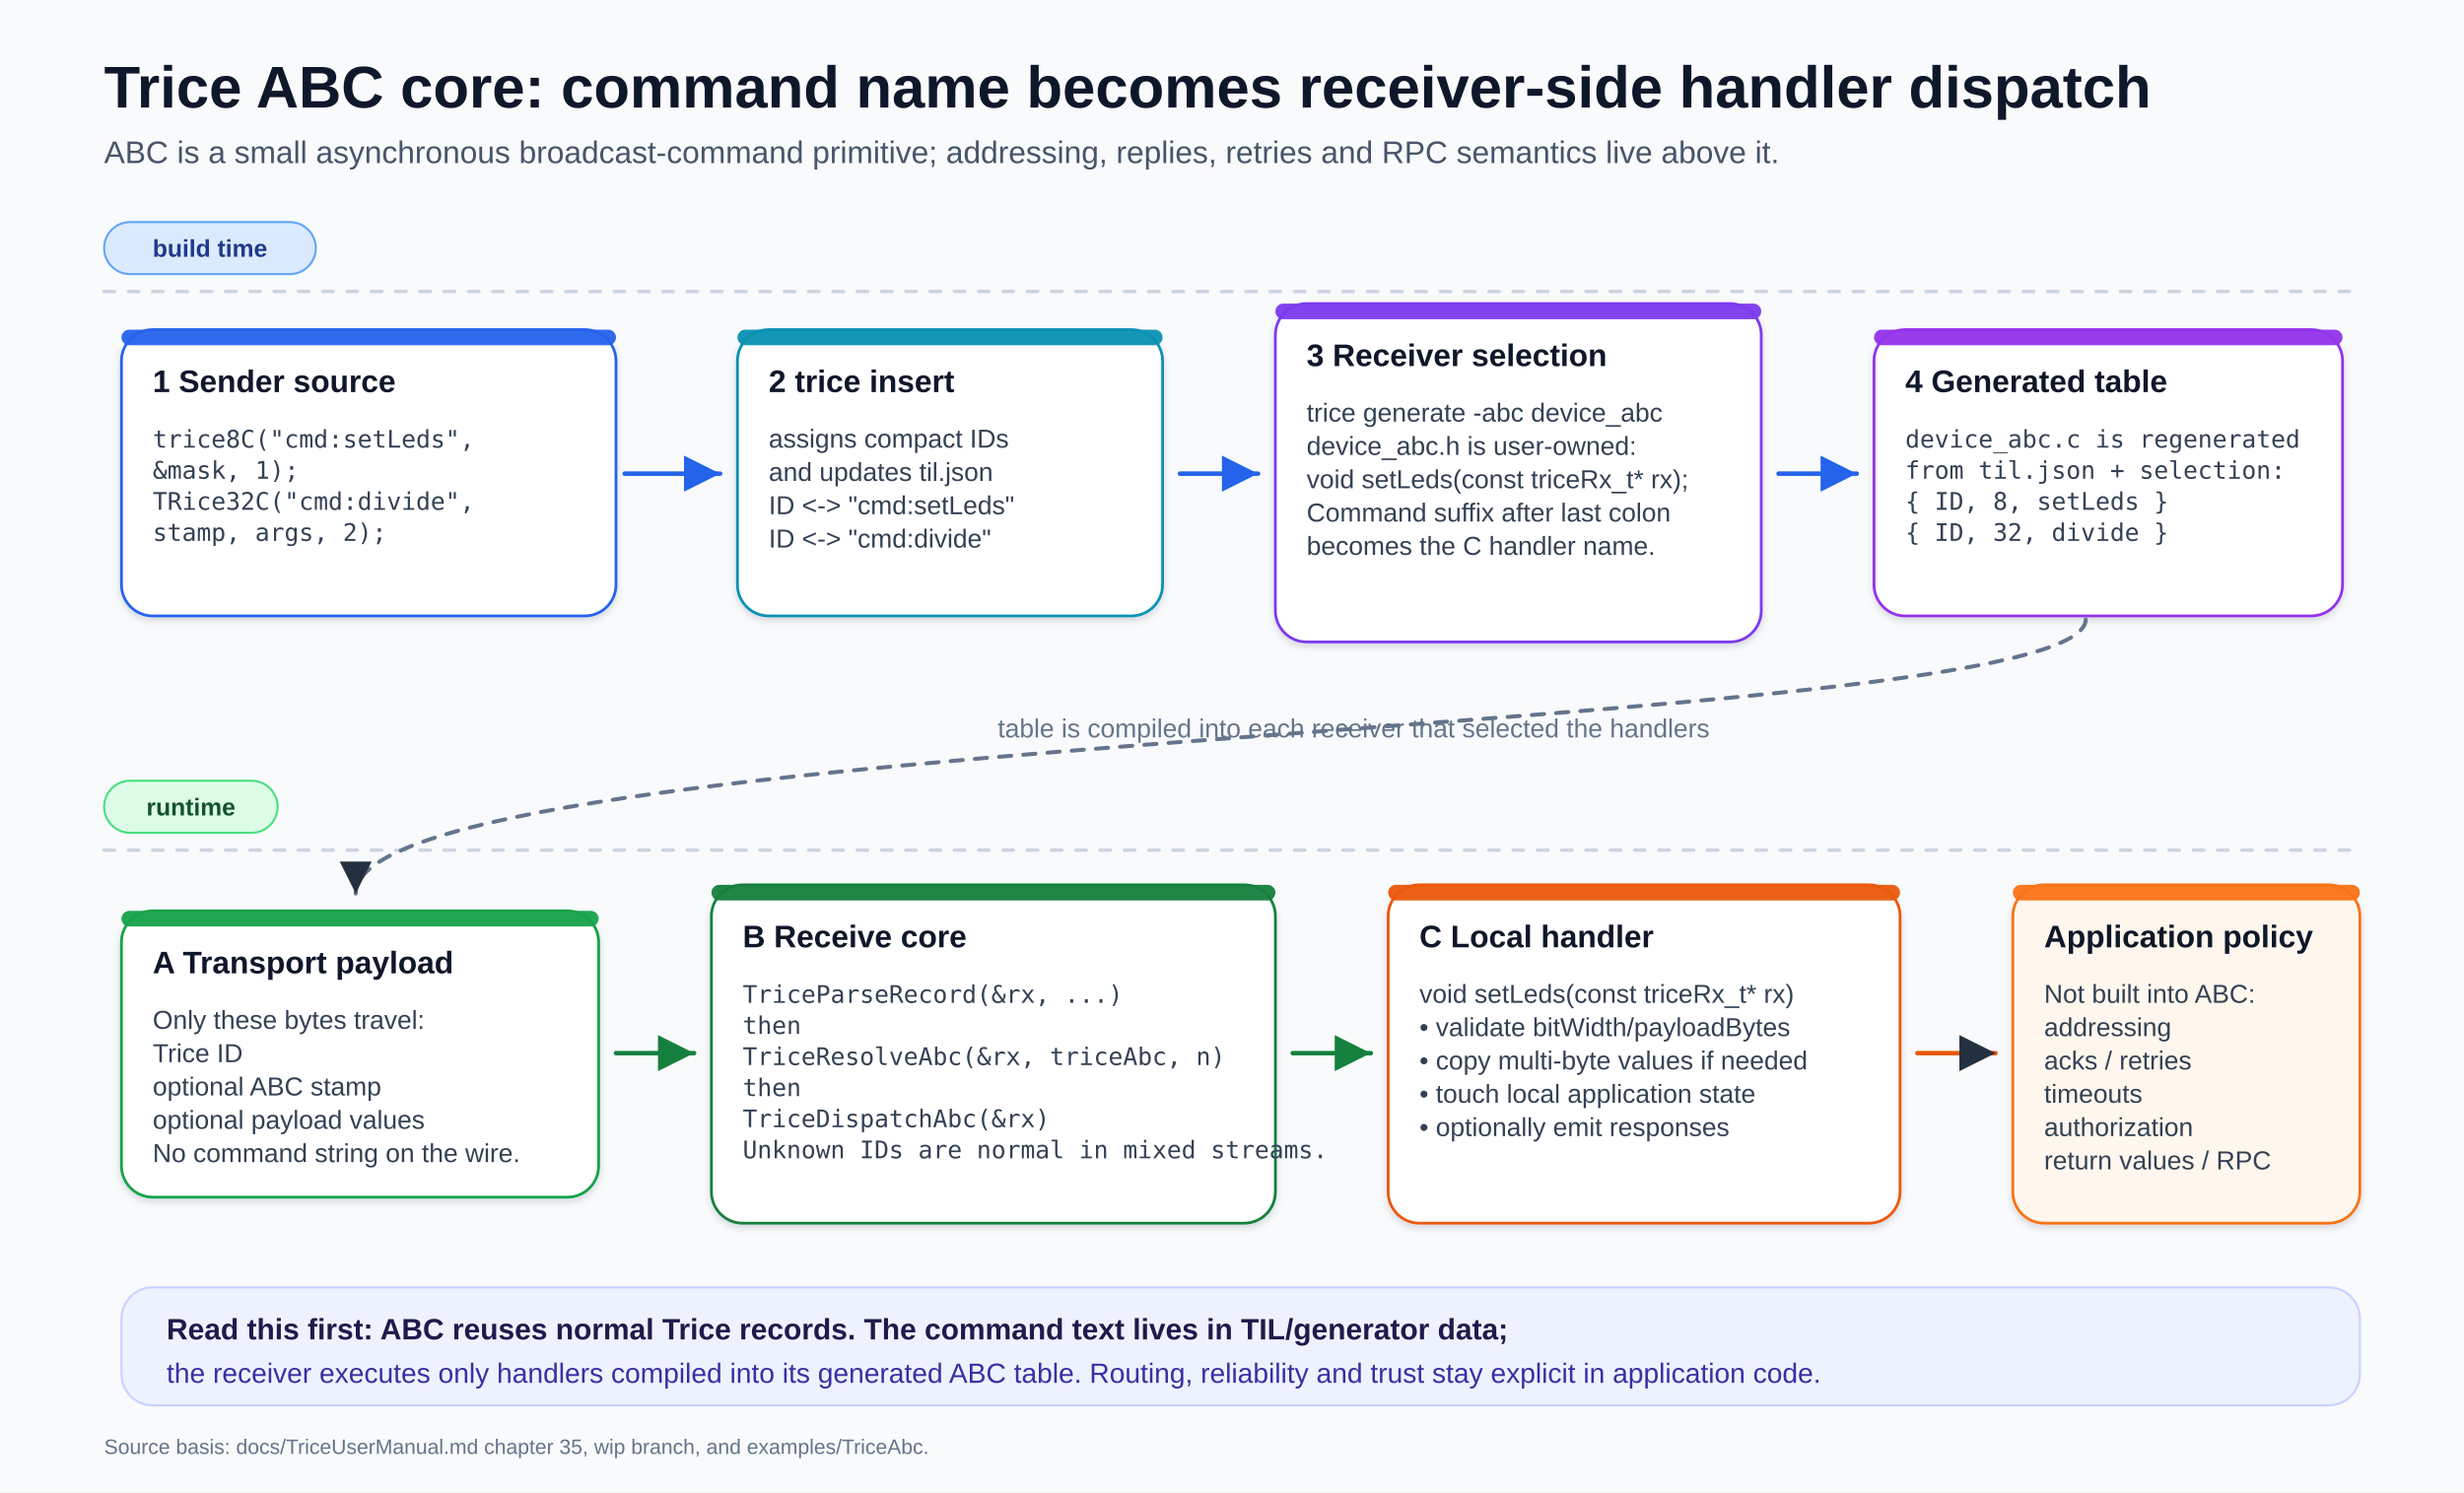
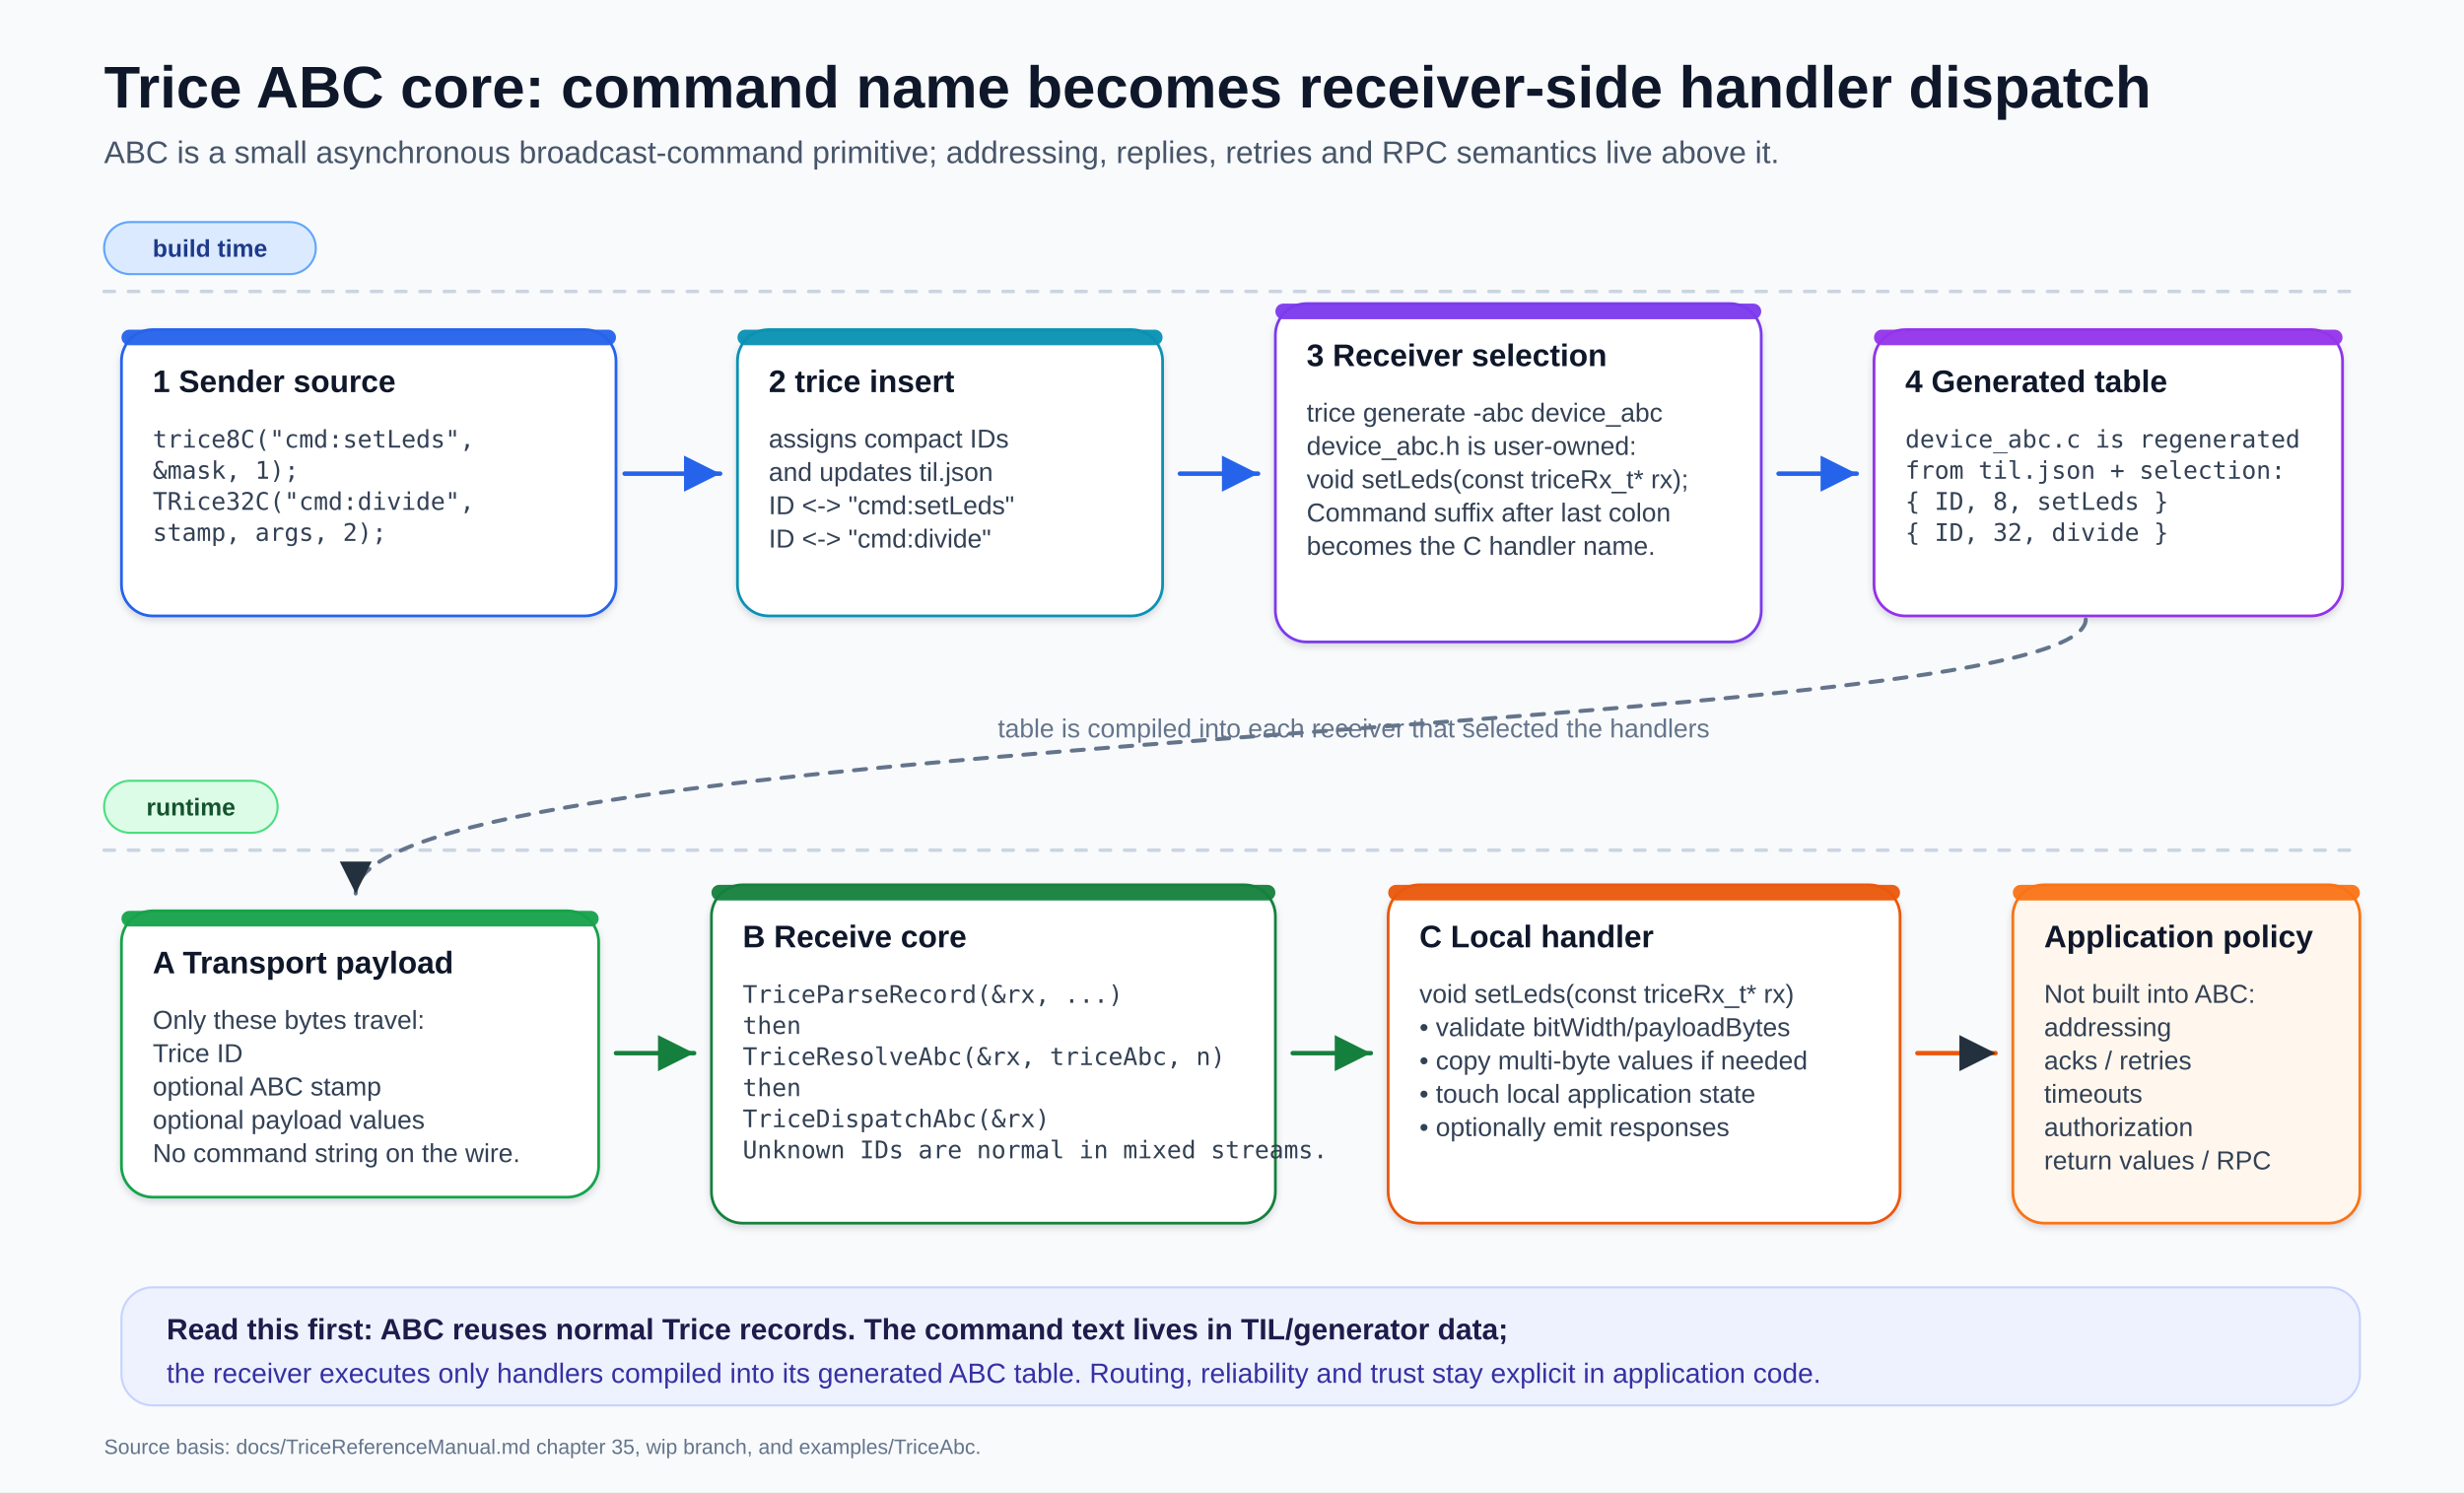
<svg xmlns="http://www.w3.org/2000/svg" width="1420" height="860" viewBox="0 0 1420 860" role="img">
  <defs>
    <marker id="arrow-dark" markerWidth="12" markerHeight="12" refX="10" refY="6" orient="auto" markerUnits="strokeWidth">
      <path d="M2,2 L10,6 L2,10 Z" fill="#23313f" />
    </marker>
    <marker id="arrow-blue" markerWidth="12" markerHeight="12" refX="10" refY="6" orient="auto" markerUnits="strokeWidth">
      <path d="M2,2 L10,6 L2,10 Z" fill="#2563eb" />
    </marker>
    <marker id="arrow-green" markerWidth="12" markerHeight="12" refX="10" refY="6" orient="auto" markerUnits="strokeWidth">
      <path d="M2,2 L10,6 L2,10 Z" fill="#15803d" />
    </marker>
    <marker id="arrow-purple" markerWidth="12" markerHeight="12" refX="10" refY="6" orient="auto" markerUnits="strokeWidth">
      <path d="M2,2 L10,6 L2,10 Z" fill="#7e22ce" />
    </marker>
    <filter id="shadow" x="-20%" y="-20%" width="140%" height="140%">
      <feDropShadow dx="0" dy="2" stdDeviation="2" flood-color="#0f172a" flood-opacity="0.14" />
    </filter>
    <linearGradient id="bus-grad" x1="0" x2="1" y1="0" y2="0">
      <stop offset="0%" stop-color="#2563eb" />
      <stop offset="50%" stop-color="#0f766e" />
      <stop offset="100%" stop-color="#7c3aed" />
    </linearGradient>
  </defs>
  <rect x="0" y="0" width="1420" height="860" rx="0" fill="#f8fafc" stroke="none" stroke-width="0" />
  <text x="60" y="62" font-family="Arial, Helvetica, sans-serif" font-size="34" font-weight="800" fill="#0f172a" text-anchor="start">
    <tspan x="60" dy="0">Trice ABC core: command name becomes receiver-side handler dispatch</tspan>
  </text>
  <text x="60" y="94" font-family="Arial, Helvetica, sans-serif" font-size="18" font-weight="400" fill="#475569" text-anchor="start">
    <tspan x="60" dy="0">ABC is a small asynchronous broadcast-command primitive; addressing, replies, retries and RPC semantics live above it.</tspan>
  </text>
  <rect x="60" y="128" width="122" height="30" rx="15" fill="#dbeafe" stroke="#60a5fa" stroke-width="1.2" />
  <text x="121.0" y="148" font-family="Arial, Helvetica, sans-serif" font-size="14" font-weight="700" fill="#1e3a8a" text-anchor="middle">
    <tspan x="121.0" dy="0">build time</tspan>
  </text>
  <rect x="60" y="450" width="100" height="30" rx="15" fill="#dcfce7" stroke="#4ade80" stroke-width="1.2" />
  <text x="110.0" y="470" font-family="Arial, Helvetica, sans-serif" font-size="14" font-weight="700" fill="#14532d" text-anchor="middle">
    <tspan x="110.0" dy="0">runtime</tspan>
  </text>
  <path d="M60 168 H1360" fill="none" stroke="#cbd5e1" stroke-width="2" stroke-linecap="round" stroke-linejoin="round" stroke-dasharray="6 8" />
  <path d="M60 490 H1360" fill="none" stroke="#cbd5e1" stroke-width="2" stroke-linecap="round" stroke-linejoin="round" stroke-dasharray="6 8" />
  <rect x="70" y="190" width="285" height="165" rx="18" fill="#ffffff" stroke="#2563eb" stroke-width="1.6" filter="url(#shadow)" />
  <rect x="70" y="190" width="285" height="9" rx="4.5" fill="#2563eb" opacity="0.95" />
  <text x="88" y="226" font-family="Arial, Helvetica, sans-serif" font-size="18" font-weight="700" fill="#0f172a" text-anchor="start">
    <tspan x="88" dy="0">1  Sender source</tspan>
  </text>
  <text x="88" y="258" font-family="ui-monospace, SFMono-Regular, Menlo, Consolas, monospace" font-size="14" font-weight="400" fill="#334155" text-anchor="start">
    <tspan x="88" dy="0">trice8C("cmd:setLeds",</tspan>
    <tspan x="88" dy="1.28em">        &amp;mask, 1);</tspan>
    <tspan x="88" dy="1.28em" />
    <tspan x="88" dy="1.28em">TRice32C("cmd:divide",</tspan>
    <tspan x="88" dy="1.28em">         stamp, args, 2);</tspan>
  </text>
  <rect x="425" y="190" width="245" height="165" rx="18" fill="#ffffff" stroke="#0891b2" stroke-width="1.6" filter="url(#shadow)" />
  <rect x="425" y="190" width="245" height="9" rx="4.5" fill="#0891b2" opacity="0.95" />
  <text x="443" y="226" font-family="Arial, Helvetica, sans-serif" font-size="18" font-weight="700" fill="#0f172a" text-anchor="start">
    <tspan x="443" dy="0">2  trice insert</tspan>
  </text>
  <text x="443" y="258" font-family="Arial, Helvetica, sans-serif" font-size="15" font-weight="400" fill="#334155" text-anchor="start">
    <tspan x="443" dy="0">assigns compact IDs</tspan>
    <tspan x="443" dy="1.28em">and updates til.json</tspan>
    <tspan x="443" dy="1.28em" />
    <tspan x="443" dy="1.28em">ID &lt;-&gt; "cmd:setLeds"</tspan>
    <tspan x="443" dy="1.28em">ID &lt;-&gt; "cmd:divide"</tspan>
  </text>
  <rect x="735" y="175" width="280" height="195" rx="18" fill="#ffffff" stroke="#7c3aed" stroke-width="1.6" filter="url(#shadow)" />
  <rect x="735" y="175" width="280" height="9" rx="4.5" fill="#7c3aed" opacity="0.95" />
  <text x="753" y="211" font-family="Arial, Helvetica, sans-serif" font-size="18" font-weight="700" fill="#0f172a" text-anchor="start">
    <tspan x="753" dy="0">3  Receiver selection</tspan>
  </text>
  <text x="753" y="243" font-family="Arial, Helvetica, sans-serif" font-size="15" font-weight="400" fill="#334155" text-anchor="start">
    <tspan x="753" dy="0">trice generate -abc device_abc</tspan>
    <tspan x="753" dy="1.28em" />
    <tspan x="753" dy="1.28em">device_abc.h is user-owned:</tspan>
    <tspan x="753" dy="1.28em">  void setLeds(const triceRx_t* rx);</tspan>
    <tspan x="753" dy="1.28em" />
    <tspan x="753" dy="1.28em">Command suffix after last colon</tspan>
    <tspan x="753" dy="1.28em">becomes the C handler name.</tspan>
  </text>
  <rect x="1080" y="190" width="270" height="165" rx="18" fill="#ffffff" stroke="#9333ea" stroke-width="1.6" filter="url(#shadow)" />
  <rect x="1080" y="190" width="270" height="9" rx="4.5" fill="#9333ea" opacity="0.95" />
  <text x="1098" y="226" font-family="Arial, Helvetica, sans-serif" font-size="18" font-weight="700" fill="#0f172a" text-anchor="start">
    <tspan x="1098" dy="0">4  Generated table</tspan>
  </text>
  <text x="1098" y="258" font-family="ui-monospace, SFMono-Regular, Menlo, Consolas, monospace" font-size="14" font-weight="400" fill="#334155" text-anchor="start">
    <tspan x="1098" dy="0">device_abc.c is regenerated</tspan>
    <tspan x="1098" dy="1.28em">from til.json + selection:</tspan>
    <tspan x="1098" dy="1.28em" />
    <tspan x="1098" dy="1.28em">{ ID, 8,  setLeds }</tspan>
    <tspan x="1098" dy="1.28em">{ ID, 32, divide  }</tspan>
  </text>
  <line x1="360" y1="273" x2="415" y2="273" stroke="#2563eb" stroke-width="2.6" stroke-linecap="round" marker-end="url(#arrow-blue)" />
  <line x1="680" y1="273" x2="725" y2="273" stroke="#2563eb" stroke-width="2.6" stroke-linecap="round" marker-end="url(#arrow-blue)" />
  <line x1="1025" y1="273" x2="1070" y2="273" stroke="#2563eb" stroke-width="2.6" stroke-linecap="round" marker-end="url(#arrow-blue)" />
  <rect x="70" y="525" width="275" height="165" rx="18" fill="#ffffff" stroke="#16a34a" stroke-width="1.6" filter="url(#shadow)" />
  <rect x="70" y="525" width="275" height="9" rx="4.5" fill="#16a34a" opacity="0.95" />
  <text x="88" y="561" font-family="Arial, Helvetica, sans-serif" font-size="18" font-weight="700" fill="#0f172a" text-anchor="start">
    <tspan x="88" dy="0">A  Transport payload</tspan>
  </text>
  <text x="88" y="593" font-family="Arial, Helvetica, sans-serif" font-size="15" font-weight="400" fill="#334155" text-anchor="start">
    <tspan x="88" dy="0">Only these bytes travel:</tspan>
    <tspan x="88" dy="1.28em" />
    <tspan x="88" dy="1.28em">Trice ID</tspan>
    <tspan x="88" dy="1.28em">optional ABC stamp</tspan>
    <tspan x="88" dy="1.28em">optional payload values</tspan>
    <tspan x="88" dy="1.28em" />
    <tspan x="88" dy="1.28em">No command string on the wire.</tspan>
  </text>
  <rect x="410" y="510" width="325" height="195" rx="18" fill="#ffffff" stroke="#15803d" stroke-width="1.6" filter="url(#shadow)" />
  <rect x="410" y="510" width="325" height="9" rx="4.5" fill="#15803d" opacity="0.95" />
  <text x="428" y="546" font-family="Arial, Helvetica, sans-serif" font-size="18" font-weight="700" fill="#0f172a" text-anchor="start">
    <tspan x="428" dy="0">B  Receive core</tspan>
  </text>
  <text x="428" y="578" font-family="ui-monospace, SFMono-Regular, Menlo, Consolas, monospace" font-size="14" font-weight="400" fill="#334155" text-anchor="start">
    <tspan x="428" dy="0">TriceParseRecord(&amp;rx, ...)</tspan>
    <tspan x="428" dy="1.28em">  then</tspan>
    <tspan x="428" dy="1.28em">TriceResolveAbc(&amp;rx, triceAbc, n)</tspan>
    <tspan x="428" dy="1.28em">  then</tspan>
    <tspan x="428" dy="1.28em">TriceDispatchAbc(&amp;rx)</tspan>
    <tspan x="428" dy="1.28em" />
    <tspan x="428" dy="1.28em">Unknown IDs are normal in mixed streams.</tspan>
  </text>
  <rect x="800" y="510" width="295" height="195" rx="18" fill="#ffffff" stroke="#ea580c" stroke-width="1.6" filter="url(#shadow)" />
  <rect x="800" y="510" width="295" height="9" rx="4.5" fill="#ea580c" opacity="0.95" />
  <text x="818" y="546" font-family="Arial, Helvetica, sans-serif" font-size="18" font-weight="700" fill="#0f172a" text-anchor="start">
    <tspan x="818" dy="0">C  Local handler</tspan>
  </text>
  <text x="818" y="578" font-family="Arial, Helvetica, sans-serif" font-size="15" font-weight="400" fill="#334155" text-anchor="start">
    <tspan x="818" dy="0">void setLeds(const triceRx_t* rx)</tspan>
    <tspan x="818" dy="1.28em" />
    <tspan x="818" dy="1.28em">• validate bitWidth/payloadBytes</tspan>
    <tspan x="818" dy="1.28em">• copy multi-byte values if needed</tspan>
    <tspan x="818" dy="1.28em">• touch local application state</tspan>
    <tspan x="818" dy="1.28em">• optionally emit responses</tspan>
  </text>
  <rect x="1160" y="510" width="200" height="195" rx="18" fill="#fff7ed" stroke="#f97316" stroke-width="1.6" filter="url(#shadow)" />
  <rect x="1160" y="510" width="200" height="9" rx="4.5" fill="#f97316" opacity="0.95" />
  <text x="1178" y="546" font-family="Arial, Helvetica, sans-serif" font-size="18" font-weight="700" fill="#0f172a" text-anchor="start">
    <tspan x="1178" dy="0">Application policy</tspan>
  </text>
  <text x="1178" y="578" font-family="Arial, Helvetica, sans-serif" font-size="15" font-weight="400" fill="#334155" text-anchor="start">
    <tspan x="1178" dy="0">Not built into ABC:</tspan>
    <tspan x="1178" dy="1.28em" />
    <tspan x="1178" dy="1.28em">addressing</tspan>
    <tspan x="1178" dy="1.28em">acks / retries</tspan>
    <tspan x="1178" dy="1.28em">timeouts</tspan>
    <tspan x="1178" dy="1.28em">authorization</tspan>
    <tspan x="1178" dy="1.28em">return values / RPC</tspan>
  </text>
  <path d="M1202 357 C1202 425 205 420 205 515" fill="none" stroke="#64748b" stroke-width="2.3" stroke-linecap="round" stroke-linejoin="round" marker-end="url(#arrow-dark)" stroke-dasharray="7 7" />
  <text x="575" y="425" font-family="Arial, Helvetica, sans-serif" font-size="15" font-weight="400" fill="#64748b" text-anchor="start">
    <tspan x="575" dy="0">table is compiled into each receiver that selected the handlers</tspan>
  </text>
  <line x1="355" y1="607" x2="400" y2="607" stroke="#15803d" stroke-width="2.6" stroke-linecap="round" marker-end="url(#arrow-green)" />
  <line x1="745" y1="607" x2="790" y2="607" stroke="#15803d" stroke-width="2.6" stroke-linecap="round" marker-end="url(#arrow-green)" />
  <line x1="1105" y1="607" x2="1150" y2="607" stroke="#ea580c" stroke-width="2.6" stroke-linecap="round" marker-end="url(#arrow-dark)" />
  <rect x="70" y="742" width="1290" height="68" rx="18" fill="#eef2ff" stroke="#c7d2fe" stroke-width="1.2" />
  <text x="96" y="772" font-family="Arial, Helvetica, sans-serif" font-size="17" font-weight="700" fill="#1e1b4b" text-anchor="start">
    <tspan x="96" dy="0">Read this first: ABC reuses normal Trice records. The command text lives in TIL/generator data;</tspan>
  </text>
  <text x="96" y="797" font-family="Arial, Helvetica, sans-serif" font-size="16" font-weight="400" fill="#3730a3" text-anchor="start">
    <tspan x="96" dy="0">the receiver executes only handlers compiled into its generated ABC table. Routing, reliability and trust stay explicit in application code.</tspan>
  </text>
  <text x="60" y="838" font-family="Arial, Helvetica, sans-serif" font-size="12" font-weight="400" fill="#64748b" text-anchor="start">
-     <tspan x="60" dy="0">Source basis: docs/TriceUserManual.md chapter 35, wip branch, and examples/TriceAbc.</tspan>
+     <tspan x="60" dy="0">Source basis: docs/TriceReferenceManual.md chapter 35, wip branch, and examples/TriceAbc.</tspan>
  </text>
</svg>
